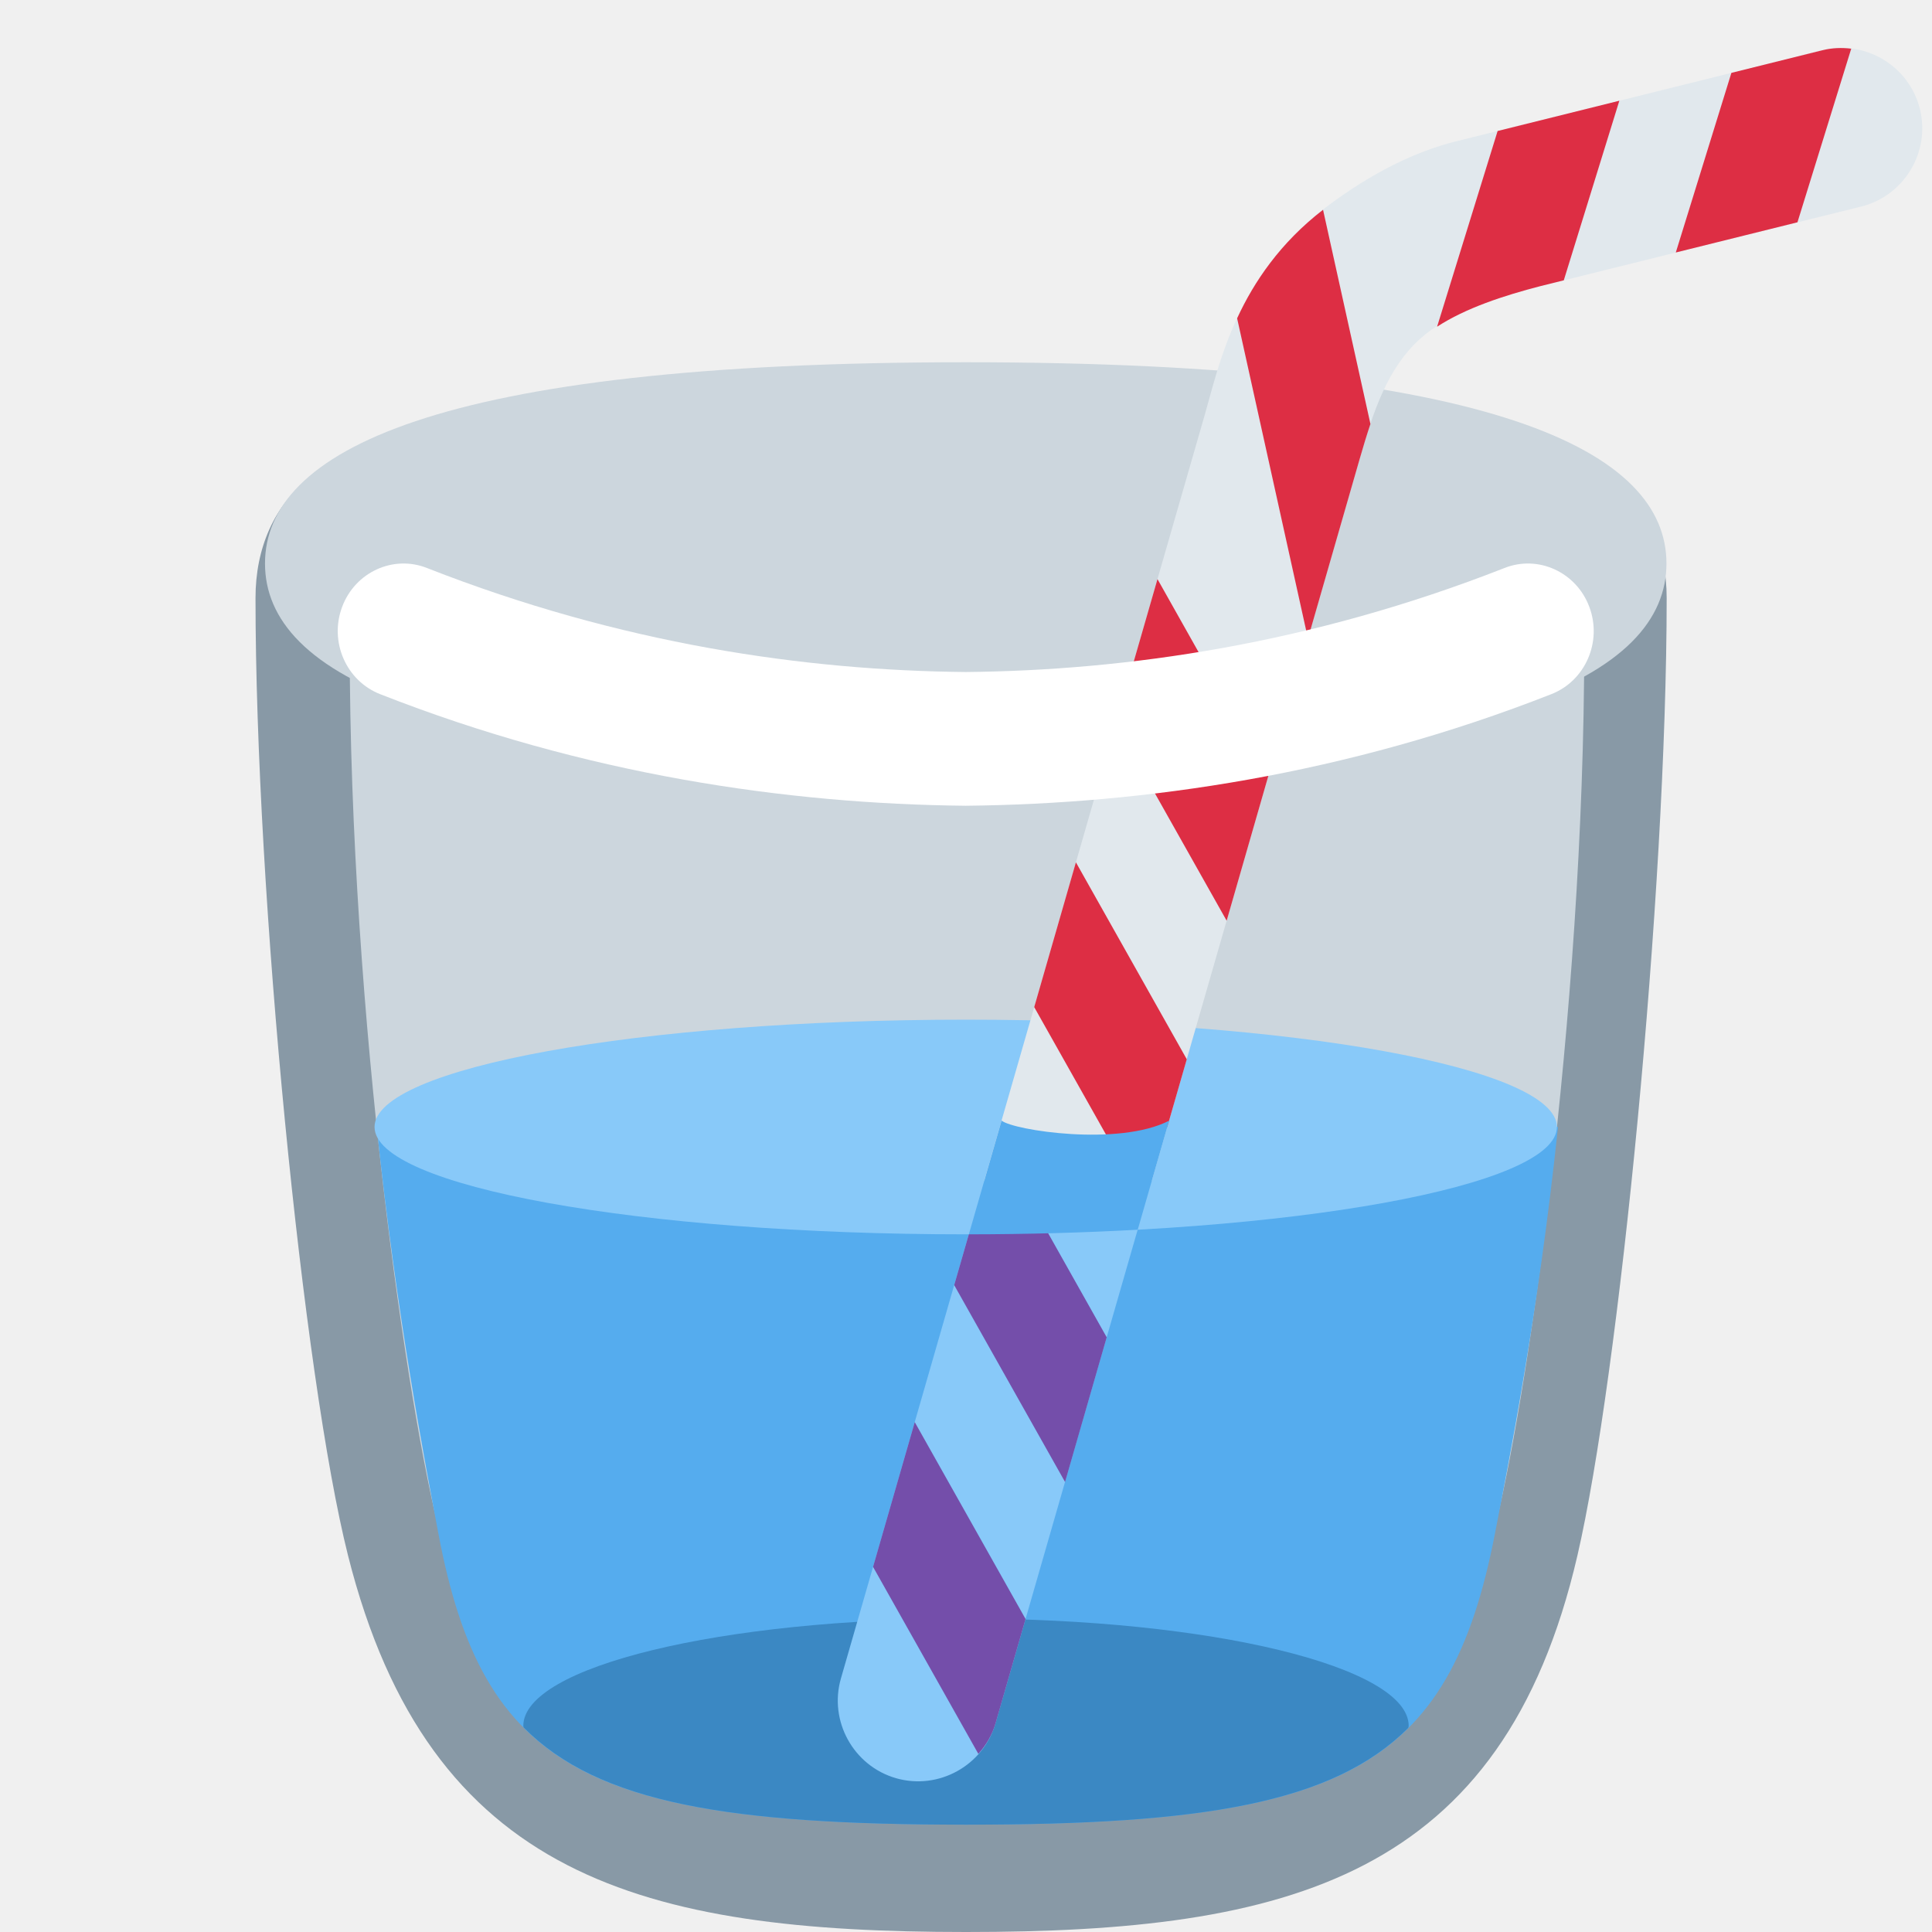
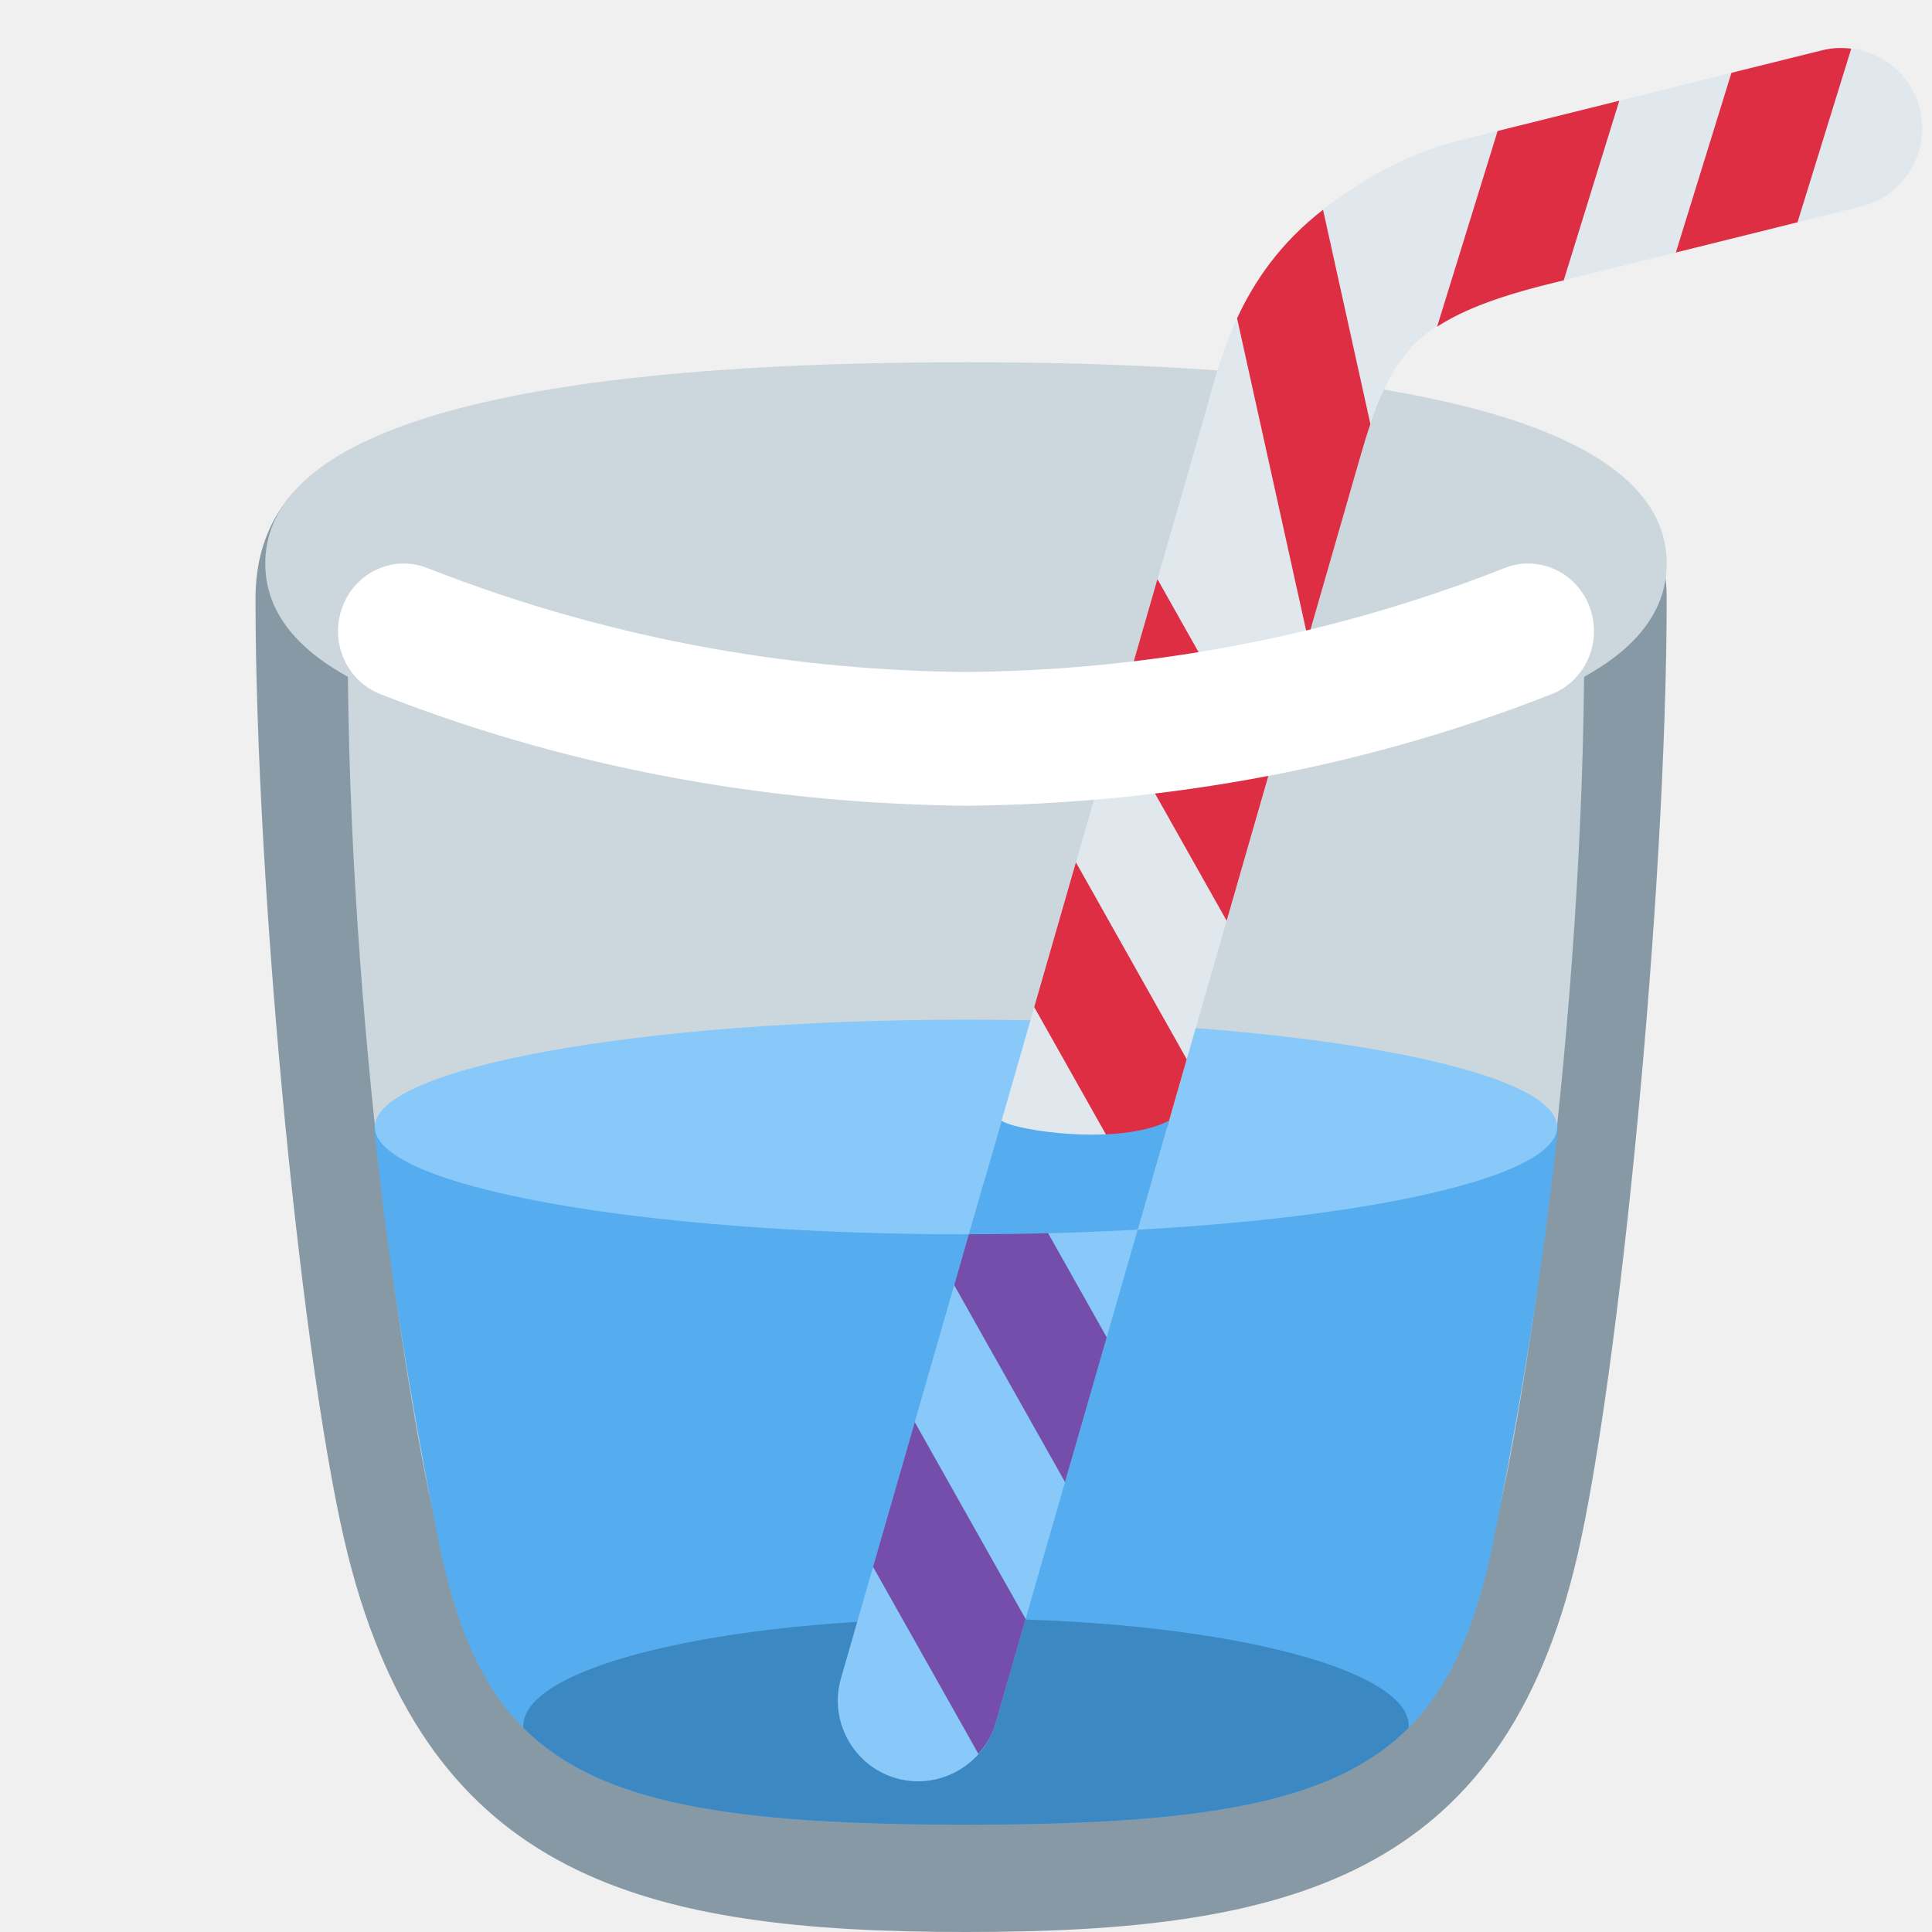
<svg xmlns="http://www.w3.org/2000/svg" viewBox="0 0 36 36">
-   <path fill="#8899A6" d="M26.864 8H18v28c6 0 10-1 11.393-7.015.774-3.342 1.663-12.335 1.663-17.841C31.056 9.279 29.623 8 26.864 8zM8.892 8H18v28c-6 0-10-1-11.515-7.015-.838-3.327-1.724-12.335-1.724-17.841C4.761 9.279 6.132 8 8.892 8z" />
-   <path fill="#CCD6DD" d="M31.052 10.5c0 2.071-3.13 3.75-13.057 3.75-9.926 0-13.057-1.679-13.057-3.75 0-2.072 3.131-3.75 13.057-3.75 9.927 0 13.057 1.678 13.057 3.75z" />
-   <path fill="#CCD6DD" d="M18.025 12.997L6.516 12c0 7 1.104 14.382 1.681 16.572C8.859 31.081 11 30.981 18 30.998V31v-.002c7-.018 9.166.083 9.827-2.426C28.405 26.382 29.52 19 29.52 12l-11.495.997z" />
-   <path fill="#55ACEE" d="M18 21v13c7 0 9-1 9.857-5.428.241-1.243.807-4.075 1.174-7.572H18zM7.019 21c.366 3.497.915 6.327 1.149 7.572C9 33 11 34 18 34V21H7.019z" />
-   <path fill="#3B88C3" d="M18 30.16c-4.556 0-8.249.895-8.249 2 0 .009.005.018.006.028C11.154 33.598 13.578 34 18 34c4.413 0 6.836-.4 8.241-1.803.001-.012.008-.024.008-.037 0-1.105-3.693-2-8.249-2z" />
-   <ellipse fill="#88C9F9" cx="17.995" cy="21" rx="11.016" ry="2" />
-   <path fill="#E1E8ED" d="M33.958.936l-6.824 1.697c-.751.187-1.565.577-2.44 1.239-1.643 1.243-1.978 2.93-2.246 3.861L18.34 22h3.122L25.33 8.564c.264-.916.526-1.702 1.129-2.249.534-.484 1.417-.769 2.244-.983l5.977-1.483c.801-.199 1.293-1.016 1.095-1.817-.199-.802-1.016-1.295-1.817-1.096z" />
-   <path fill="#88C9F9" d="M18.34 22l-2.671 9.277c-.228.793.234 1.628 1.026 1.857.793.228 1.628-.234 1.856-1.026L21.462 22H18.34z" />
-   <path fill="#744EAA" d="M18.641 22.677l-.588.322-.273.947 2.066 3.669.776-2.696-1.261-2.241z" />
-   <path fill="#DD2E44" d="M27.906 2.441l-1.128 3.647c.531-.347 1.242-.58 1.927-.757l.434-.108 1.035-3.346-2.268.564z" />
-   <path fill="#744EAA" d="M17.045 26.499l-.777 2.697 1.962 3.485c.144-.162.258-.353.322-.574l.558-1.939-2.065-3.669z" />
-   <path fill="#DD2E44" d="M20.048 16.068l-.777 2.698 1.381 2.452.472.105.626-.323.364-1.262zM34.495.907c-.175-.021-.356-.016-.537.029l-1.696.422-1.036 3.347 2.267-.563L34.495.907zM20.791 13.488l2.066 3.668.776-2.696-2.065-3.669zm3.862-9.579c-.798.617-1.285 1.338-1.601 2.022l1.32 5.968.96-3.335c.066-.23.133-.452.204-.664l-.883-3.991z" />
-   <path fill="#55ACEE" d="M18.663 20.881L18.053 23c1.094-.001 2.15-.031 3.147-.086l.585-2.032c-.938.483-2.894.181-3.122-.001z" />
-   <path fill="#FFF" d="M29.615 11.309c-.242-.649-.954-.975-1.584-.724-3.606 1.416-7.044 1.909-10.036 1.937v2.492c3.333-.034 7.089-.577 10.913-2.08.633-.248.95-.976.707-1.625zm-23.24 0c.242-.649.954-.975 1.584-.724 3.606 1.416 7.044 1.909 10.036 1.937v2.492c-3.333-.034-7.089-.577-10.913-2.08-.632-.248-.95-.976-.707-1.625z" />
+   <path d="M 18,8 h1.351 h7.513 c 2.759,0 4.192,1.279 4.192,3.144 c 0,5.506 -0.889,14.499 -1.663,17.841 c -1.393,6.015 -5.393,7.015 -11.393,7.015 s -10,-1 -11.515,-7.015 c -0.838,-3.327 -1.724,-12.335 -1.724,-17.841 c 0,-1.865 1.372,-3.144 4.131,-3.144 h7.513 h1.595 Z" fill="#8899a6" />
+   <path d="M 18,14.25 c -9.927,0 -13.057,-1.679 -13.057,-3.75 s 3.13,-3.75 13.057,-3.75 s 13.057,1.679 13.057,3.75 s -3.13,3.75 -13.057,3.75 Z" fill="#ccd6dd" />
+   <path d="M 18,13 l 11.52,-1 c 0,7 -1.115,14.382 -1.692,16.572 c -0.662,2.509 -2.828,2.409 -9.828,2.428 c -7,-0.019 -9.166,0.081 -9.828,-2.428 c -0.577,-2.19 -1.692,-9.572 -1.692,-16.572 l 11.52,1 Z" fill="#ccd6dd" />
+   <path d="M 18,34 c -7,0 -9,-1 -9.857,-5.428 c -0.24,-1.243 -0.807,-4.075 -1.173,-7.572 h11.03 h11.03 c -0.366,3.497 -0.933,6.329 -1.173,7.572 c -0.857,4.428 -2.857,5.428 -9.857,5.428 Z" fill="#55acee" />
+   <path d="M 18,34 c -4.417,0 -6.843,-0.398 -8.248,-1.805 c -0.001,-0.011 -0.001,-0.023 -0.001,-0.035 a 8.249,2 0 01 8.249,-2 a 8.249,2 0 01 8.249,2 c 0,0.012 0,0.024 -0.001,0.035 c -1.405,1.407 -3.831,1.805 -8.248,1.805 Z" fill="#3b88c3" />
+   <ellipse rx="11.016" ry="2" cx="18" cy="21" fill="#88c9f9" />
+   <path d="M 18.34,22 h3.122 l -2.91,10.107 c -0.228,0.793 -1.064,1.255 -1.857,1.027 c -0.792,-0.229 -1.254,-1.064 -1.026,-1.857 l 2.671,-9.277 Z" fill="#88c9f9" />
+   <path d="M 33.958,0.936 c 0.801,-0.199 1.618,0.294 1.817,1.095 c 0.199,0.8 -0.294,1.618 -1.094,1.817 l -5.977,1.483 c -0.827,0.214 -1.71,0.499 -2.244,0.983 c -0.603,0.547 -0.865,1.333 -1.129,2.249 l -3.869,13.437 h-3.121 l 4.107,-14.267 c 0.268,-0.931 0.603,-2.618 2.246,-3.861 c 0.875,-0.662 1.689,-1.052 2.44,-1.239 c 0.204,-0.051 6.824,-1.697 6.824,-1.697 Z" fill="#e1e8ed" />
+   <path d="M 17.045,26.499 l 2.066,3.669 l -0.559,1.939 c -0.063,0.221 -0.178,0.413 -0.321,0.574 l -1.963,-3.485 l 0.777,-2.697 Z" fill="#744eaa" />
+   <path d="M 18.641,22.677 l 0.72,0.002 l 1.261,2.24 l -0.777,2.697 l -2.065,-3.669 l 0.272,-0.947 l 0.589,-0.323 Z" fill="#744eaa" />
+   <path d="M 20.048,16.068 l 2.065,3.67 l -0.363,1.262 l -0.627,0.323 l -0.471,-0.105 l -1.381,-2.452 l 0.777,-2.698 Z" fill="#dd2e44" />
+   <path d="M 20.791,13.488 l 0.776,-2.697 l 2.066,3.669 l -0.776,2.697 l -2.066,-3.669 Z" fill="#dd2e44" />
+   <path d="M 24.653,3.909 l 0.882,3.991 c -0.071,0.212 -0.138,0.434 -0.204,0.664 l -0.96,3.335 l -1.32,-5.968 c 0.317,-0.684 0.804,-1.405 1.602,-2.022 Z" fill="#dd2e44" />
+   <path d="M 27.906,2.441 c 0.575,-0.143 1.403,-0.349 2.267,-0.564 l -1.035,3.346 l -0.434,0.108 c -0.684,0.177 -1.395,0.41 -1.926,0.757 l 1.128,-3.647 Z" fill="#dd2e44" />
+   <path d="M 34.495,0.907 l -1.001,3.235 l -2.267,0.563 l 1.036,-3.348 c 0.971,-0.241 1.695,-0.421 1.695,-0.421 c 0.181,-0.045 0.362,-0.05 0.537,-0.029 Z" fill="#dd2e44" />
+   <path d="M 18.663,20.881 c 0.228,0.182 2.185,0.483 3.122,0 l -0.585,2.032 c -0.997,0.055 -2.053,0.085 -3.147,0.086 l 0.61,-2.118 Z" fill="#55acee" />
+   <path d="M 18,15.014 c -3.333,-0.034 -7.089,-0.577 -10.913,-2.08 c -0.633,-0.248 -0.95,-0.975 -0.707,-1.625 s 0.954,-0.975 1.584,-0.724 c 3.606,1.416 7.044,1.908 10.036,1.937 c 2.992,-0.029 6.43,-0.521 10.036,-1.937 c 0.63,-0.251 1.341,0.074 1.584,0.724 s -0.074,1.377 -0.707,1.625 c -3.824,1.503 -7.58,2.046 -10.913,2.08 Z" fill="#ffffff" />
</svg>
